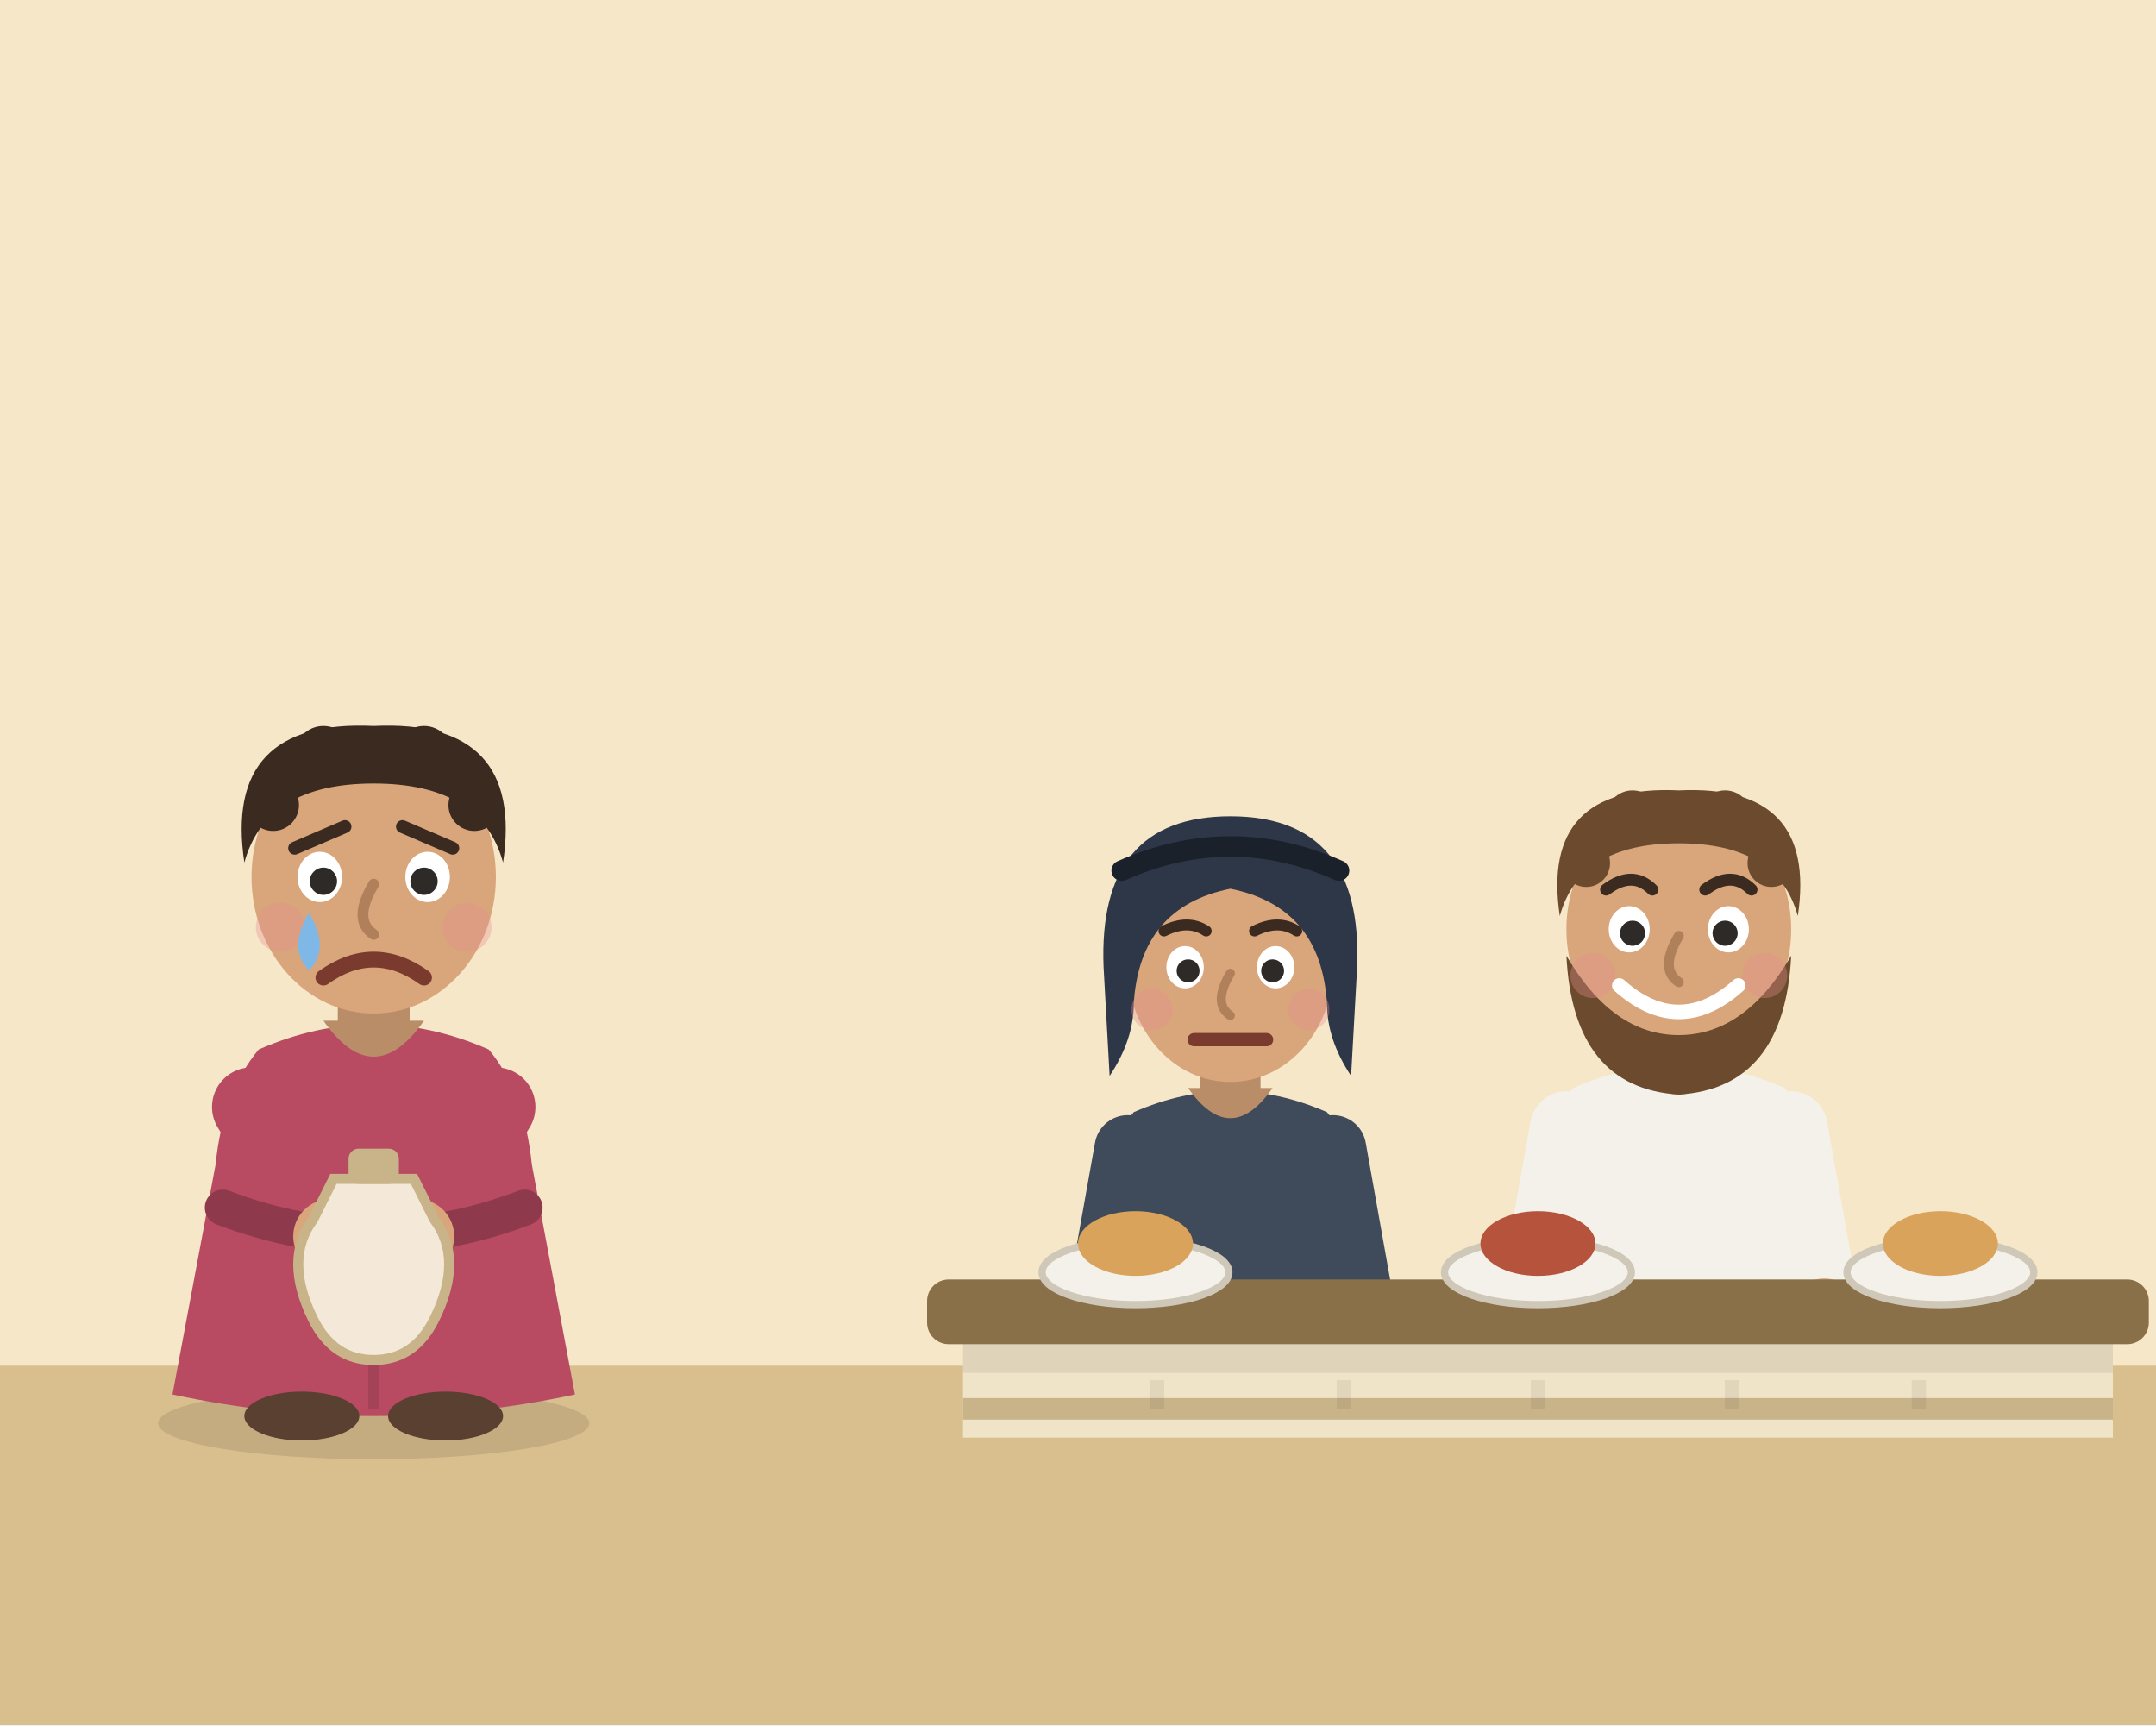
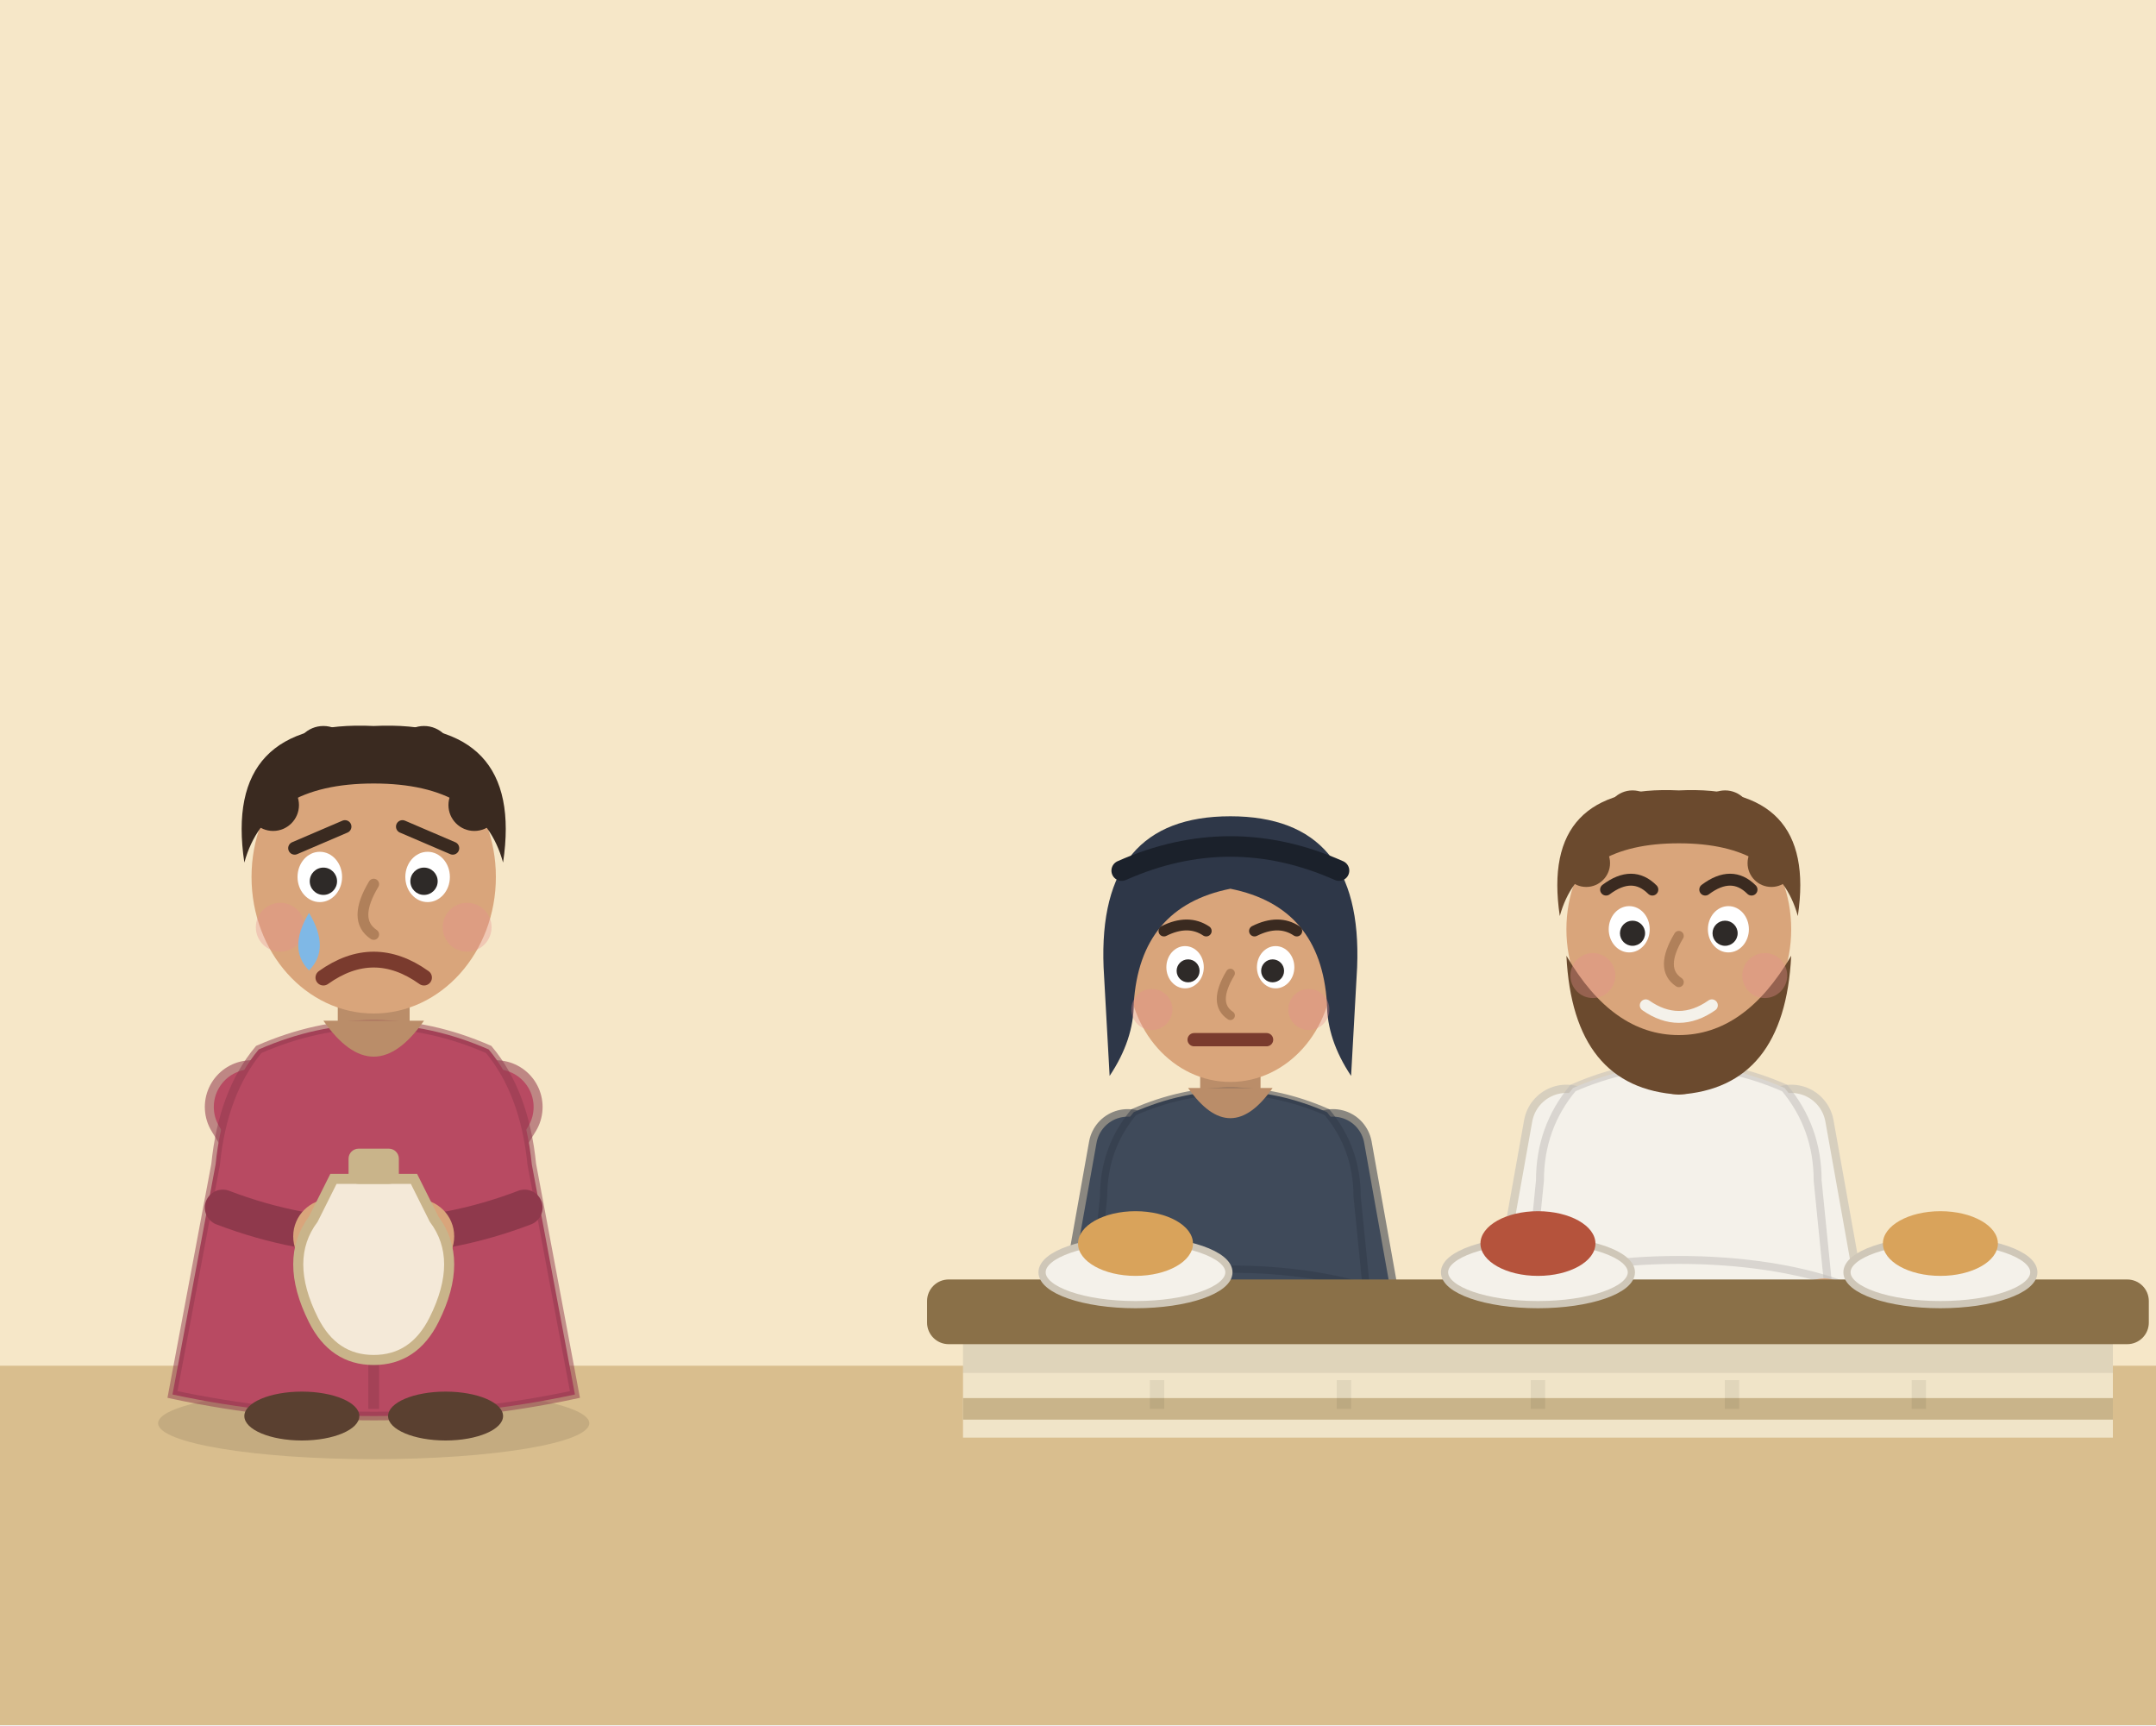
<svg xmlns="http://www.w3.org/2000/svg" viewBox="0 0 300 240">
  <rect width="300" height="240" fill="#F6E7C8" />
  <rect y="190" width="300" height="50" fill="#D9BE8E" />
  <g transform="translate(146,111.04) scale(0.84)">
-     <line x1="13" y1="58" x2="8" y2="86" stroke="#3F4A5A" stroke-width="11" stroke-linecap="round" />
-     <line x1="47" y1="58" x2="52" y2="86" stroke="#3F4A5A" stroke-width="11" stroke-linecap="round" />
+     <line x1="13" y1="58" x2="8" y2="86" stroke="#313946" stroke-width="13" stroke-linecap="round" opacity=".55" />
+     <line x1="13" y1="58" x2="8" y2="86" stroke="#3F4A5A" stroke-width="10.5" stroke-linecap="round" />
+     <line x1="47" y1="58" x2="52" y2="86" stroke="#313946" stroke-width="13" stroke-linecap="round" opacity=".55" />
+     <line x1="47" y1="58" x2="52" y2="86" stroke="#3F4A5A" stroke-width="10.5" stroke-linecap="round" />
    <rect x="25" y="40" width="10" height="14" rx="4" fill="#BA8D69" />
-     <path d="M14 52Q30 45 46 52Q51 58 51 66L53 86H7L9 66Q9 58 14 52Z" fill="#3F4A5A" />
-     <ellipse cx="30" cy="90" rx="34" ry="12" fill="#3F4A5A" />
+     <path d="M14 52Q30 45 46 52Q51 58 51 66L53 86H7L9 66Q9 58 14 52Z" fill="#3F4A5A" stroke="#313946" stroke-width="1.2" stroke-opacity=".5" />
+     <ellipse cx="30" cy="90" rx="34" ry="12" fill="#3F4A5A" stroke="#313946" stroke-width="1.2" stroke-opacity=".5" />
    <path d="M23 48Q30 58 37 48Z" fill="#BA8D69" />
    <circle cx="8" cy="86" r="5.2" fill="#D9A57B" />
    <circle cx="52" cy="86" r="5.2" fill="#D9A57B" />
    <ellipse cx="30" cy="28" rx="17" ry="19" fill="#D9A57B" />
    <path d="M30 3Q8 3 9 28L10 46Q14 40 14 34Q15 18 30 15Q45 18 46 34Q46 40 50 46L51 28Q52 3 30 3Z" fill="#2E3748" />
    <path d="M12 12Q30 4 48 12" stroke="#1B212B" stroke-width="3.4" fill="none" stroke-linecap="round" />
    <ellipse cx="22.5" cy="28" rx="3.1" ry="3.5" fill="#fff" />
    <ellipse cx="37.5" cy="28" rx="3.1" ry="3.5" fill="#fff" />
    <circle cx="23" cy="28.6" r="1.9" fill="#2E2A28" />
    <circle cx="37" cy="28.6" r="1.9" fill="#2E2A28" />
    <circle cx="17" cy="35" r="3.4" fill="#E58E8E" opacity=".35" />
    <circle cx="43" cy="35" r="3.4" fill="#E58E8E" opacity=".35" />
    <path d="M30 29q-3 5 0 7" stroke="#B0805A" stroke-width="1.5" fill="none" stroke-linecap="round" />
    <path d="M24 40h12" stroke="#7A3B2E" stroke-width="2.2" stroke-linecap="round" />
    <path d="M19 22q4-2 7 0M34 22q4-2 7 0" stroke="#3A2A20" stroke-width="1.8" fill="none" stroke-linecap="round" />
  </g>
  <g transform="translate(206,103.52) scale(0.92)">
-     <line x1="13" y1="58" x2="8" y2="86" stroke="#F4F1EA" stroke-width="11" stroke-linecap="round" />
-     <line x1="47" y1="58" x2="52" y2="86" stroke="#F4F1EA" stroke-width="11" stroke-linecap="round" />
+     <line x1="13" y1="58" x2="8" y2="86" stroke="#BEBBB6" stroke-width="13" stroke-linecap="round" opacity=".55" />
+     <line x1="13" y1="58" x2="8" y2="86" stroke="#F4F1EA" stroke-width="10.5" stroke-linecap="round" />
+     <line x1="47" y1="58" x2="52" y2="86" stroke="#BEBBB6" stroke-width="13" stroke-linecap="round" opacity=".55" />
+     <line x1="47" y1="58" x2="52" y2="86" stroke="#F4F1EA" stroke-width="10.5" stroke-linecap="round" />
    <rect x="25" y="40" width="10" height="14" rx="4" fill="#BA8D69" />
-     <path d="M14 52Q30 45 46 52Q51 58 51 66L53 86H7L9 66Q9 58 14 52Z" fill="#F4F1EA" />
-     <ellipse cx="30" cy="90" rx="34" ry="12" fill="#F4F1EA" />
+     <path d="M14 52Q30 45 46 52Q51 58 51 66L53 86H7L9 66Q9 58 14 52Z" fill="#F4F1EA" stroke="#BEBBB6" stroke-width="1.2" stroke-opacity=".5" />
+     <ellipse cx="30" cy="90" rx="34" ry="12" fill="#F4F1EA" stroke="#BEBBB6" stroke-width="1.2" stroke-opacity=".5" />
    <path d="M23 48Q30 58 37 48Z" fill="#BA8D69" />
    <circle cx="8" cy="86" r="5.2" fill="#D9A57B" />
    <circle cx="52" cy="86" r="5.2" fill="#D9A57B" />
    <ellipse cx="30" cy="28" rx="17" ry="19" fill="#D9A57B" />
    <path d="M12 26Q9 6 30 7Q51 6 48 26Q45 15 30 15Q15 15 12 26Z" fill="#6B4A2E" />
    <circle cx="16" cy="18" r="3.6" fill="#6B4A2E" />
    <circle cx="44" cy="18" r="3.6" fill="#6B4A2E" />
    <circle cx="23" cy="11" r="4" fill="#6B4A2E" />
    <circle cx="37" cy="11" r="4" fill="#6B4A2E" />
    <path d="M13 32Q14 52 30 53Q46 52 47 32Q40 44 30 44Q20 44 13 32Z" fill="#6B4A2E" />
    <ellipse cx="22.5" cy="28" rx="3.1" ry="3.5" fill="#fff" />
    <ellipse cx="37.5" cy="28" rx="3.1" ry="3.5" fill="#fff" />
    <circle cx="23" cy="28.6" r="1.9" fill="#2E2A28" />
    <circle cx="37" cy="28.6" r="1.9" fill="#2E2A28" />
    <circle cx="17" cy="35" r="3.4" fill="#E58E8E" opacity=".35" />
    <circle cx="43" cy="35" r="3.4" fill="#E58E8E" opacity=".35" />
    <path d="M30 29q-3 5 0 7" stroke="#B0805A" stroke-width="1.5" fill="none" stroke-linecap="round" />
-     <path d="M21 36.5q9 8 18 0" stroke="#FFFFFF" stroke-width="2.2" fill="none" stroke-linecap="round" />
+     <path d="M25 39.5q5 3.5 10 0" stroke="#F4F1EA" stroke-width="1.8" fill="none" stroke-linecap="round" />
    <path d="M19 22q4-3 7 0M34 22q4-3 7 0" stroke="#3A2A20" stroke-width="1.8" fill="none" stroke-linecap="round" />
  </g>
  <rect x="134" y="186.0" width="160" height="14.0" fill="#F0E4C8" />
  <rect x="134" y="186.0" width="160" height="5" fill="#00000012" />
  <path d="M134 196H294" stroke="#C9B48A" stroke-width="3" />
  <path d="M161 192.0V196" stroke="#00000010" stroke-width="2" />
  <path d="M187 192.0V196" stroke="#00000010" stroke-width="2" />
  <path d="M214 192.0V196" stroke="#00000010" stroke-width="2" />
  <path d="M241 192.0V196" stroke="#00000010" stroke-width="2" />
  <path d="M267 192.0V196" stroke="#00000010" stroke-width="2" />
  <rect x="129" y="178.0" width="170" height="9" rx="3" fill="#8A7048" />
  <ellipse cx="158" cy="177.0" rx="13" ry="4.5" fill="#F4F1EA" stroke="#CFC7B8" />
  <ellipse cx="158" cy="173.0" rx="8" ry="4.5" fill="#D9A35B" />
  <ellipse cx="214" cy="177.0" rx="13" ry="4.5" fill="#F4F1EA" stroke="#CFC7B8" />
  <ellipse cx="214" cy="173.0" rx="8" ry="4.5" fill="#B5533C" />
  <ellipse cx="270" cy="177.0" rx="13" ry="4.5" fill="#F4F1EA" stroke="#CFC7B8" />
  <ellipse cx="270" cy="173.0" rx="8" ry="4.5" fill="#D9A35B" />
  <g transform="translate(22,94.0) scale(1.0)">
    <ellipse cx="30" cy="104" rx="30" ry="5" fill="#000" opacity=".1" />
-     <line x1="13" y1="60" x2="24" y2="78" stroke="#B84A62" stroke-width="11" stroke-linecap="round" />
-     <line x1="47" y1="60" x2="36" y2="78" stroke="#B84A62" stroke-width="11" stroke-linecap="round" />
+     <line x1="13" y1="60" x2="24" y2="78" stroke="#8F394C" stroke-width="13" stroke-linecap="round" opacity=".55" />
+     <line x1="13" y1="60" x2="24" y2="78" stroke="#B84A62" stroke-width="10.5" stroke-linecap="round" />
+     <line x1="47" y1="60" x2="36" y2="78" stroke="#8F394C" stroke-width="13" stroke-linecap="round" opacity=".55" />
+     <line x1="47" y1="60" x2="36" y2="78" stroke="#B84A62" stroke-width="10.5" stroke-linecap="round" />
    <rect x="25" y="40" width="10" height="14" rx="4" fill="#BA8D69" />
-     <path d="M14 52Q30 45 46 52Q51 58 52 68L58 100Q30 106 2 100L8 68Q9 58 14 52Z" fill="#B84A62" />
+     <path d="M14 52Q30 45 46 52Q51 58 52 68L58 100Q30 106 2 100L8 68Q9 58 14 52Z" fill="#B84A62" stroke="#8F394C" stroke-width="1.2" stroke-opacity=".5" />
    <path d="M9 74Q30 82 51 74" stroke="#8F394C" stroke-width="5" fill="none" stroke-linecap="round" />
    <path d="M30 80V102" stroke="#8F394C" stroke-width="1.5" opacity=".5" />
    <ellipse cx="20" cy="103" rx="8" ry="3.4" fill="#5A4030" />
    <ellipse cx="40" cy="103" rx="8" ry="3.4" fill="#5A4030" />
    <path d="M23 48Q30 58 37 48Z" fill="#BA8D69" />
    <circle cx="24" cy="78" r="5.2" fill="#D9A57B" />
    <circle cx="36" cy="78" r="5.2" fill="#D9A57B" />
    <ellipse cx="30" cy="28" rx="17" ry="19" fill="#D9A57B" />
    <path d="M12 26Q9 6 30 7Q51 6 48 26Q45 15 30 15Q15 15 12 26Z" fill="#3A2A20" />
    <circle cx="16" cy="18" r="3.6" fill="#3A2A20" />
    <circle cx="44" cy="18" r="3.6" fill="#3A2A20" />
    <circle cx="23" cy="11" r="4" fill="#3A2A20" />
    <circle cx="37" cy="11" r="4" fill="#3A2A20" />
    <ellipse cx="22.5" cy="28" rx="3.1" ry="3.5" fill="#fff" />
    <ellipse cx="37.5" cy="28" rx="3.1" ry="3.5" fill="#fff" />
    <circle cx="23" cy="28.6" r="1.9" fill="#2E2A28" />
    <circle cx="37" cy="28.6" r="1.9" fill="#2E2A28" />
    <circle cx="17" cy="35" r="3.4" fill="#E58E8E" opacity=".35" />
    <circle cx="43" cy="35" r="3.4" fill="#E58E8E" opacity=".35" />
    <path d="M30 29q-3 5 0 7" stroke="#B0805A" stroke-width="1.5" fill="none" stroke-linecap="round" />
    <path d="M23 42q7-5 14 0" stroke="#7A3B2E" stroke-width="2.2" fill="none" stroke-linecap="round" />
    <path d="M19 24l7-3M41 24l-7-3" stroke="#3A2A20" stroke-width="1.8" stroke-linecap="round" />
    <path d="M21 33q-3 5 0 8q3-3 0-8z" fill="#7FB8E6" />
  </g>
  <g transform="translate(52,164) rotate(0) scale(0.7)">
    <path d="M-8 0h16l4 8q6 8 0 20q-4 8-12 8q-8 0-12-8q-6-12 0-20z" fill="#F4E9D8" stroke="#C9B48A" stroke-width="2" />
    <rect x="-5" y="-6" width="10" height="7" rx="2" fill="#C9B48A" />
  </g>
</svg>
